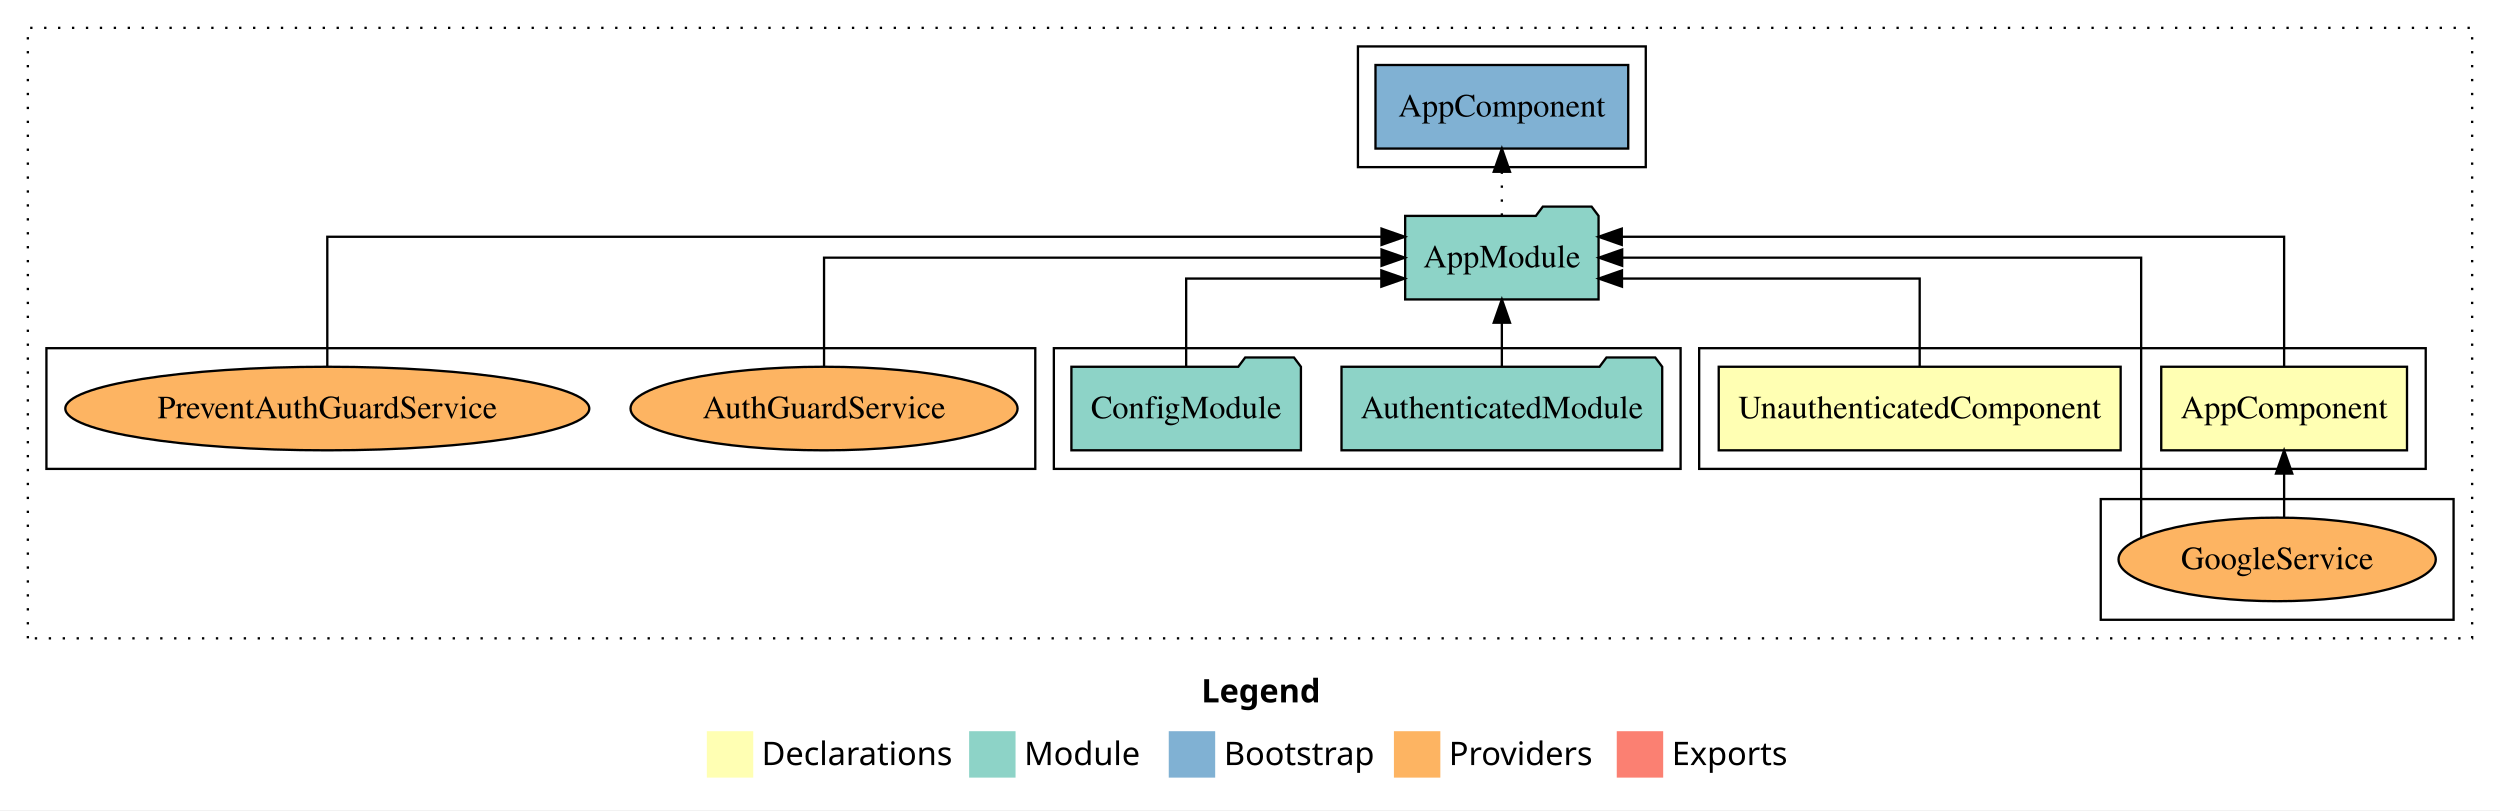
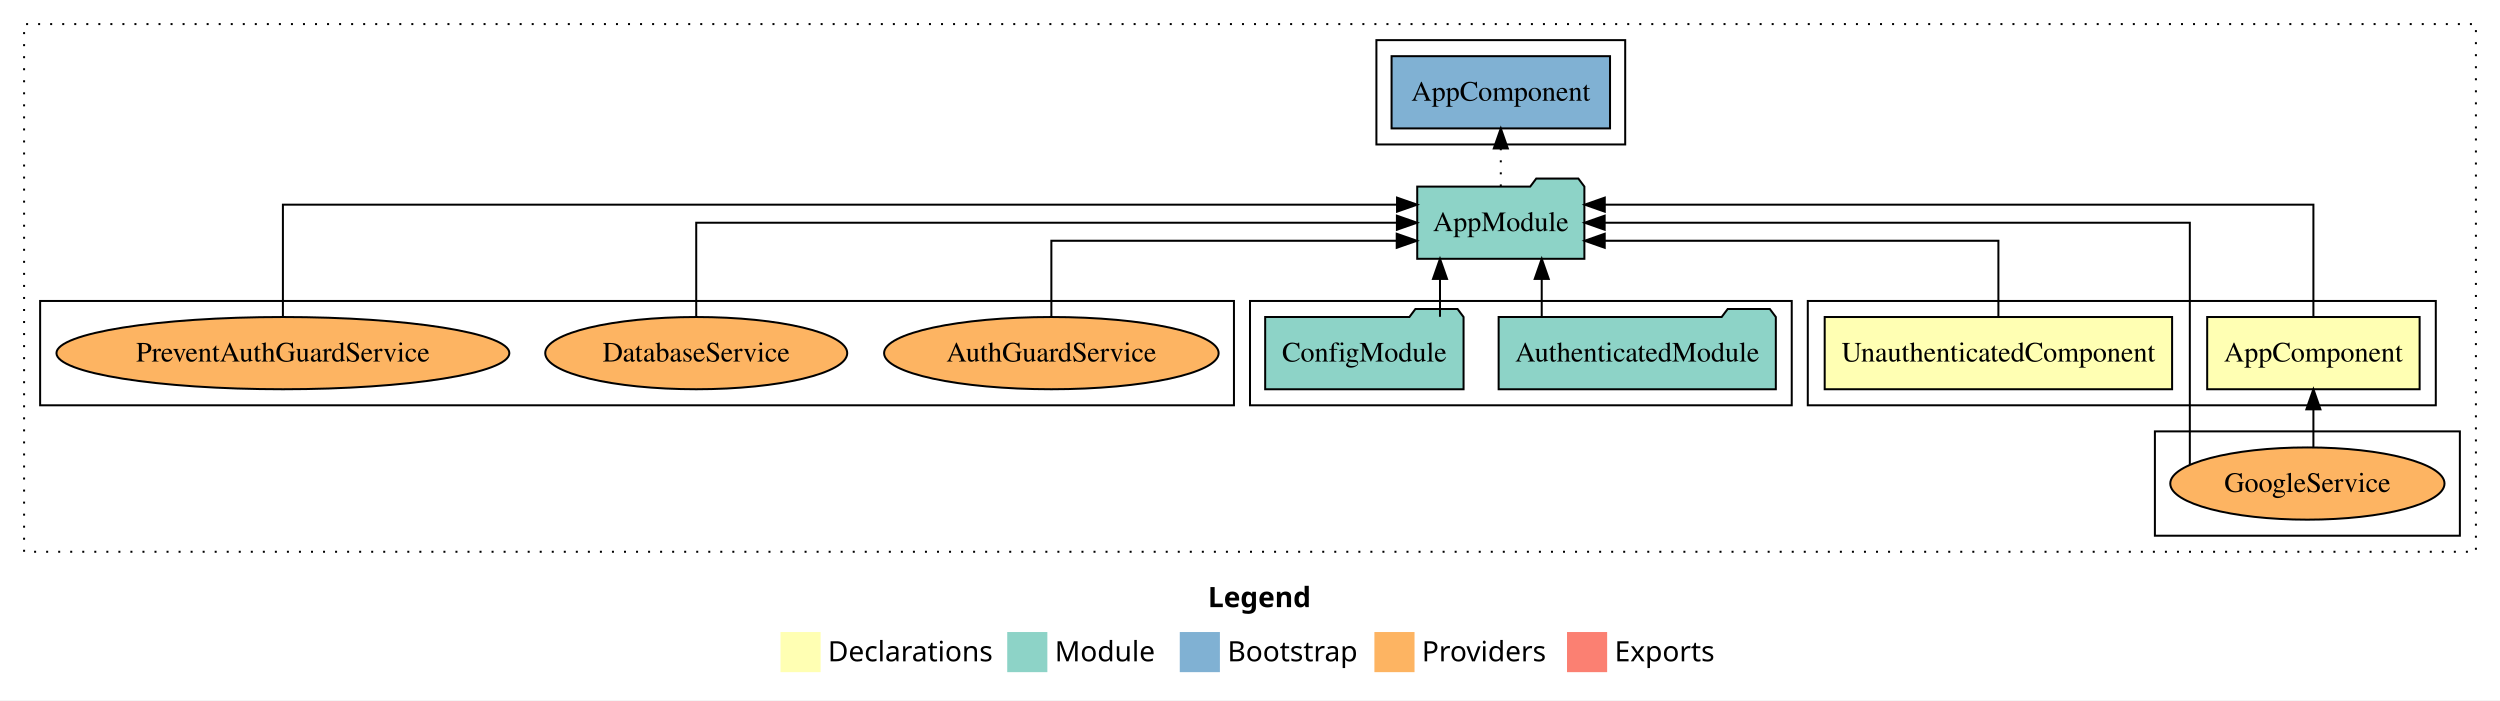
- <svg xmlns="http://www.w3.org/2000/svg" width="1077pt" height="349pt" viewBox="0.00 0.00 1077.00 349.00">
+ <svg xmlns="http://www.w3.org/2000/svg" width="1246pt" height="349pt" viewBox="0.00 0.00 1246.00 349.00">
  <g id="graph0" class="graph" transform="scale(1 1) rotate(0) translate(4 345)">
-     <polygon fill="#ffffff" stroke="transparent" points="-4,4 -4,-345 1073,-345 1073,4 -4,4" />
-     <text text-anchor="start" x="513.509" y="-42.4" font-family="sans-serif" font-weight="bold" font-size="14.00" fill="#000000">Legend</text>
-     <polygon fill="#ffffb3" stroke="transparent" points="300.5,-10 300.5,-30 320.5,-30 320.5,-10 300.5,-10" />
-     <text text-anchor="start" x="324.129" y="-15.4" font-family="sans-serif" font-size="14.00" fill="#000000">  Declarations</text>
-     <polygon fill="#8dd3c7" stroke="transparent" points="413.5,-10 413.5,-30 433.5,-30 433.5,-10 413.5,-10" />
-     <text text-anchor="start" x="437.225" y="-15.4" font-family="sans-serif" font-size="14.00" fill="#000000">  Module</text>
-     <polygon fill="#80b1d3" stroke="transparent" points="499.5,-10 499.5,-30 519.5,-30 519.5,-10 499.5,-10" />
-     <text text-anchor="start" x="523.281" y="-15.4" font-family="sans-serif" font-size="14.00" fill="#000000">  Bootstrap</text>
-     <polygon fill="#fdb462" stroke="transparent" points="596.5,-10 596.5,-30 616.5,-30 616.5,-10 596.5,-10" />
-     <text text-anchor="start" x="620.173" y="-15.4" font-family="sans-serif" font-size="14.00" fill="#000000">  Providers</text>
-     <polygon fill="#fb8072" stroke="transparent" points="692.5,-10 692.5,-30 712.5,-30 712.5,-10 692.5,-10" />
-     <text text-anchor="start" x="716.226" y="-15.4" font-family="sans-serif" font-size="14.00" fill="#000000">  Exports</text>
+     <polygon fill="#ffffff" stroke="transparent" points="-4,4 -4,-345 1242,-345 1242,4 -4,4" />
+     <text text-anchor="start" x="598.009" y="-42.4" font-family="sans-serif" font-weight="bold" font-size="14.00" fill="#000000">Legend</text>
+     <polygon fill="#ffffb3" stroke="transparent" points="385,-10 385,-30 405,-30 405,-10 385,-10" />
+     <text text-anchor="start" x="408.629" y="-15.4" font-family="sans-serif" font-size="14.00" fill="#000000">  Declarations</text>
+     <polygon fill="#8dd3c7" stroke="transparent" points="498,-10 498,-30 518,-30 518,-10 498,-10" />
+     <text text-anchor="start" x="521.725" y="-15.4" font-family="sans-serif" font-size="14.00" fill="#000000">  Module</text>
+     <polygon fill="#80b1d3" stroke="transparent" points="584,-10 584,-30 604,-30 604,-10 584,-10" />
+     <text text-anchor="start" x="607.781" y="-15.4" font-family="sans-serif" font-size="14.00" fill="#000000">  Bootstrap</text>
+     <polygon fill="#fdb462" stroke="transparent" points="681,-10 681,-30 701,-30 701,-10 681,-10" />
+     <text text-anchor="start" x="704.673" y="-15.4" font-family="sans-serif" font-size="14.00" fill="#000000">  Providers</text>
+     <polygon fill="#fb8072" stroke="transparent" points="777,-10 777,-30 797,-30 797,-10 777,-10" />
+     <text text-anchor="start" x="800.726" y="-15.4" font-family="sans-serif" font-size="14.00" fill="#000000">  Exports</text>
    <g id="clust1" class="cluster">
-       <polygon fill="none" stroke="#000000" stroke-dasharray="1,5" points="8,-70 8,-333 1061,-333 1061,-70 8,-70" />
+       <polygon fill="none" stroke="#000000" stroke-dasharray="1,5" points="8,-70 8,-333 1230,-333 1230,-70 8,-70" />
    </g>
    <g id="clust2" class="cluster">
-       <polygon fill="none" stroke="#000000" points="728,-143 728,-195 1041,-195 1041,-143 728,-143" />
+       <polygon fill="none" stroke="#000000" points="897,-143 897,-195 1210,-195 1210,-143 897,-143" />
    </g>
    <g id="clust3" class="cluster">
-       <polygon fill="none" stroke="#000000" points="901,-78 901,-130 1053,-130 1053,-78 901,-78" />
+       <polygon fill="none" stroke="#000000" points="1070,-78 1070,-130 1222,-130 1222,-78 1070,-78" />
    </g>
    <g id="clust5" class="cluster">
-       <polygon fill="none" stroke="#000000" points="450,-143 450,-195 720,-195 720,-143 450,-143" />
+       <polygon fill="none" stroke="#000000" points="619,-143 619,-195 889,-195 889,-143 619,-143" />
    </g>
    <g id="clust7" class="cluster">
-       <polygon fill="none" stroke="#000000" points="581,-273 581,-325 705,-325 705,-273 581,-273" />
+       <polygon fill="none" stroke="#000000" points="682,-273 682,-325 806,-325 806,-273 682,-273" />
    </g>
    <g id="clust8" class="cluster">
-       <polygon fill="none" stroke="#000000" points="16,-143 16,-195 442,-195 442,-143 16,-143" />
+       <polygon fill="none" stroke="#000000" points="16,-143 16,-195 611,-195 611,-143 16,-143" />
    </g>
    <g id="node1" class="node">
-       <polygon fill="#ffffb3" stroke="#000000" points="1032.94,-187 927.06,-187 927.06,-151 1032.94,-151 1032.94,-187" />
-       <text text-anchor="middle" x="980" y="-164.8" font-family="Times,serif" font-size="14.00" fill="#000000">AppComponent</text>
+       <polygon fill="#ffffb3" stroke="#000000" points="1201.94,-187 1096.06,-187 1096.06,-151 1201.94,-151 1201.94,-187" />
+       <text text-anchor="middle" x="1149" y="-164.8" font-family="Times,serif" font-size="14.00" fill="#000000">AppComponent</text>
    </g>
    <g id="node3" class="node">
-       <polygon fill="#8dd3c7" stroke="#000000" points="684.657,-252 681.657,-256 660.657,-256 657.657,-252 601.343,-252 601.343,-216 684.657,-216 684.657,-252" />
-       <text text-anchor="middle" x="643" y="-229.8" font-family="Times,serif" font-size="14.00" fill="#000000">AppModule</text>
+       <polygon fill="#8dd3c7" stroke="#000000" points="785.657,-252 782.657,-256 761.657,-256 758.657,-252 702.343,-252 702.343,-216 785.657,-216 785.657,-252" />
+       <text text-anchor="middle" x="744" y="-229.8" font-family="Times,serif" font-size="14.00" fill="#000000">AppModule</text>
    </g>
    <g id="edge1" class="edge">
-       <path fill="none" stroke="#000000" d="M980,-187.292C980,-209.206 980,-243 980,-243 980,-243 694.661,-243 694.661,-243" />
-       <polygon fill="#000000" stroke="#000000" points="694.661,-239.5 684.661,-243 694.661,-246.5 694.661,-239.5" />
+       <path fill="none" stroke="#000000" d="M1149,-187.292C1149,-209.206 1149,-243 1149,-243 1149,-243 795.817,-243 795.817,-243" />
+       <polygon fill="#000000" stroke="#000000" points="795.817,-239.5 785.817,-243 795.817,-246.5 795.817,-239.5" />
    </g>
    <g id="node2" class="node">
-       <polygon fill="#ffffb3" stroke="#000000" points="909.574,-187 736.426,-187 736.426,-151 909.574,-151 909.574,-187" />
-       <text text-anchor="middle" x="823" y="-164.8" font-family="Times,serif" font-size="14.00" fill="#000000">UnauthenticatedComponent</text>
+       <polygon fill="#ffffb3" stroke="#000000" points="1078.574,-187 905.426,-187 905.426,-151 1078.574,-151 1078.574,-187" />
+       <text text-anchor="middle" x="992" y="-164.8" font-family="Times,serif" font-size="14.00" fill="#000000">UnauthenticatedComponent</text>
    </g>
    <g id="edge3" class="edge">
-       <path fill="none" stroke="#000000" d="M823,-187.027C823,-203.398 823,-225 823,-225 823,-225 694.748,-225 694.748,-225" />
-       <polygon fill="#000000" stroke="#000000" points="694.748,-221.5 684.748,-225 694.748,-228.5 694.748,-221.5" />
+       <path fill="none" stroke="#000000" d="M992,-187.027C992,-203.398 992,-225 992,-225 992,-225 795.789,-225 795.789,-225" />
+       <polygon fill="#000000" stroke="#000000" points="795.789,-221.5 785.789,-225 795.789,-228.5 795.789,-221.5" />
    </g>
    <g id="node7" class="node">
-       <polygon fill="#80b1d3" stroke="#000000" points="697.439,-317 588.561,-317 588.561,-281 697.439,-281 697.439,-317" />
-       <text text-anchor="middle" x="643" y="-294.8" font-family="Times,serif" font-size="14.00" fill="#000000">AppComponent </text>
+       <polygon fill="#80b1d3" stroke="#000000" points="798.439,-317 689.561,-317 689.561,-281 798.439,-281 798.439,-317" />
+       <text text-anchor="middle" x="744" y="-294.8" font-family="Times,serif" font-size="14.00" fill="#000000">AppComponent </text>
    </g>
    <g id="edge6" class="edge">
-       <path fill="none" stroke="#000000" stroke-dasharray="1,5" d="M643,-252.106C643,-252.106 643,-270.991 643,-270.991" />
-       <polygon fill="#000000" stroke="#000000" points="639.5,-270.991 643,-280.991 646.5,-270.991 639.5,-270.991" />
+       <path fill="none" stroke="#000000" stroke-dasharray="1,5" d="M744,-252.106C744,-252.106 744,-270.991 744,-270.991" />
+       <polygon fill="#000000" stroke="#000000" points="740.5,-270.991 744,-280.991 747.5,-270.991 740.5,-270.991" />
    </g>
    <g id="node4" class="node">
-       <ellipse fill="#fdb462" stroke="#000000" cx="977" cy="-104" rx="68.338" ry="18" />
-       <text text-anchor="middle" x="977" y="-99.8" font-family="Times,serif" font-size="14.00" fill="#000000">GoogleService</text>
+       <ellipse fill="#fdb462" stroke="#000000" cx="1146" cy="-104" rx="68.338" ry="18" />
+       <text text-anchor="middle" x="1146" y="-99.8" font-family="Times,serif" font-size="14.00" fill="#000000">GoogleService</text>
    </g>
    <g id="edge2" class="edge">
-       <path fill="none" stroke="#000000" d="M980,-122.106C980,-122.106 980,-140.991 980,-140.991" />
-       <polygon fill="#000000" stroke="#000000" points="976.5,-140.991 980,-150.991 983.5,-140.991 976.5,-140.991" />
+       <path fill="none" stroke="#000000" d="M1149,-122.106C1149,-122.106 1149,-140.991 1149,-140.991" />
+       <polygon fill="#000000" stroke="#000000" points="1145.5,-140.991 1149,-150.991 1152.5,-140.991 1145.5,-140.991" />
+     </g>
+     <g id="edge9" class="edge">
+       <path fill="none" stroke="#000000" d="M1087.409,-113.349C1087.409,-143.157 1087.409,-234 1087.409,-234 1087.409,-234 795.765,-234 795.765,-234" />
+       <polygon fill="#000000" stroke="#000000" points="795.765,-230.5 785.765,-234 795.765,-237.5 795.765,-230.5" />
+     </g>
+     <g id="node5" class="node">
+       <polygon fill="#8dd3c7" stroke="#000000" points="881.077,-187 878.077,-191 857.077,-191 854.077,-187 742.923,-187 742.923,-151 881.077,-151 881.077,-187" />
+       <text text-anchor="middle" x="812" y="-164.8" font-family="Times,serif" font-size="14.00" fill="#000000">AuthenticatedModule</text>
+     </g>
+     <g id="edge4" class="edge">
+       <path fill="none" stroke="#000000" d="M764.395,-187.106C764.395,-187.106 764.395,-205.991 764.395,-205.991" />
+       <polygon fill="#000000" stroke="#000000" points="760.895,-205.991 764.395,-215.991 767.895,-205.991 760.895,-205.991" />
+     </g>
+     <g id="node6" class="node">
+       <polygon fill="#8dd3c7" stroke="#000000" points="725.439,-187 722.439,-191 701.439,-191 698.439,-187 626.561,-187 626.561,-151 725.439,-151 725.439,-187" />
+       <text text-anchor="middle" x="676" y="-164.8" font-family="Times,serif" font-size="14.00" fill="#000000">ConfigModule</text>
+     </g>
+     <g id="edge5" class="edge">
+       <path fill="none" stroke="#000000" d="M713.695,-187.106C713.695,-187.106 713.695,-205.991 713.695,-205.991" />
+       <polygon fill="#000000" stroke="#000000" points="710.195,-205.991 713.695,-215.991 717.195,-205.991 710.195,-205.991" />
+     </g>
+     <g id="node8" class="node">
+       <ellipse fill="#fdb462" stroke="#000000" cx="520" cy="-169" rx="83.367" ry="18" />
+       <text text-anchor="middle" x="520" y="-164.8" font-family="Times,serif" font-size="14.00" fill="#000000">AuthGuardService</text>
+     </g>
+     <g id="edge7" class="edge">
+       <path fill="none" stroke="#000000" d="M520,-187.027C520,-203.398 520,-225 520,-225 520,-225 692.13,-225 692.13,-225" />
+       <polygon fill="#000000" stroke="#000000" points="692.13,-228.5 702.13,-225 692.13,-221.5 692.13,-228.5" />
+     </g>
+     <g id="node9" class="node">
+       <ellipse fill="#fdb462" stroke="#000000" cx="343" cy="-169" rx="75.256" ry="18" />
+       <text text-anchor="middle" x="343" y="-164.8" font-family="Times,serif" font-size="14.00" fill="#000000">DatabaseService</text>
    </g>
    <g id="edge8" class="edge">
-       <path fill="none" stroke="#000000" d="M918.409,-113.349C918.409,-143.157 918.409,-234 918.409,-234 918.409,-234 694.829,-234 694.829,-234" />
-       <polygon fill="#000000" stroke="#000000" points="694.829,-230.5 684.829,-234 694.829,-237.5 694.829,-230.5" />
+       <path fill="none" stroke="#000000" d="M343,-187.106C343,-206.339 343,-234 343,-234 343,-234 692.221,-234 692.221,-234" />
+       <polygon fill="#000000" stroke="#000000" points="692.221,-237.5 702.221,-234 692.221,-230.5 692.221,-237.5" />
    </g>
-     <g id="node5" class="node">
-       <polygon fill="#8dd3c7" stroke="#000000" points="712.077,-187 709.077,-191 688.077,-191 685.077,-187 573.923,-187 573.923,-151 712.077,-151 712.077,-187" />
-       <text text-anchor="middle" x="643" y="-164.8" font-family="Times,serif" font-size="14.00" fill="#000000">AuthenticatedModule</text>
-     </g>
-     <g id="edge4" class="edge">
-       <path fill="none" stroke="#000000" d="M643,-187.106C643,-187.106 643,-205.991 643,-205.991" />
-       <polygon fill="#000000" stroke="#000000" points="639.5,-205.991 643,-215.991 646.5,-205.991 639.5,-205.991" />
-     </g>
-     <g id="node6" class="node">
-       <polygon fill="#8dd3c7" stroke="#000000" points="556.439,-187 553.439,-191 532.439,-191 529.439,-187 457.561,-187 457.561,-151 556.439,-151 556.439,-187" />
-       <text text-anchor="middle" x="507" y="-164.8" font-family="Times,serif" font-size="14.00" fill="#000000">ConfigModule</text>
-     </g>
-     <g id="edge5" class="edge">
-       <path fill="none" stroke="#000000" d="M507,-187.027C507,-203.398 507,-225 507,-225 507,-225 591.086,-225 591.086,-225" />
-       <polygon fill="#000000" stroke="#000000" points="591.086,-228.5 601.086,-225 591.086,-221.5 591.086,-228.5" />
-     </g>
-     <g id="node8" class="node">
-       <ellipse fill="#fdb462" stroke="#000000" cx="351" cy="-169" rx="83.367" ry="18" />
-       <text text-anchor="middle" x="351" y="-164.8" font-family="Times,serif" font-size="14.00" fill="#000000">AuthGuardService</text>
-     </g>
-     <g id="edge7" class="edge">
-       <path fill="none" stroke="#000000" d="M351,-187.106C351,-206.339 351,-234 351,-234 351,-234 591.163,-234 591.163,-234" />
-       <polygon fill="#000000" stroke="#000000" points="591.164,-237.5 601.163,-234 591.163,-230.5 591.164,-237.5" />
-     </g>
-     <g id="node9" class="node">
+     <g id="node10" class="node">
      <ellipse fill="#fdb462" stroke="#000000" cx="137" cy="-169" rx="112.862" ry="18" />
      <text text-anchor="middle" x="137" y="-164.8" font-family="Times,serif" font-size="14.00" fill="#000000">PreventAuthGuardService</text>
    </g>
-     <g id="edge9" class="edge">
-       <path fill="none" stroke="#000000" d="M137,-187.292C137,-209.206 137,-243 137,-243 137,-243 591.161,-243 591.161,-243" />
-       <polygon fill="#000000" stroke="#000000" points="591.161,-246.5 601.161,-243 591.161,-239.5 591.161,-246.5" />
+     <g id="edge10" class="edge">
+       <path fill="none" stroke="#000000" d="M137,-187.292C137,-209.206 137,-243 137,-243 137,-243 692.278,-243 692.278,-243" />
+       <polygon fill="#000000" stroke="#000000" points="692.279,-246.5 702.278,-243 692.278,-239.5 692.279,-246.5" />
    </g>
  </g>
</svg>
